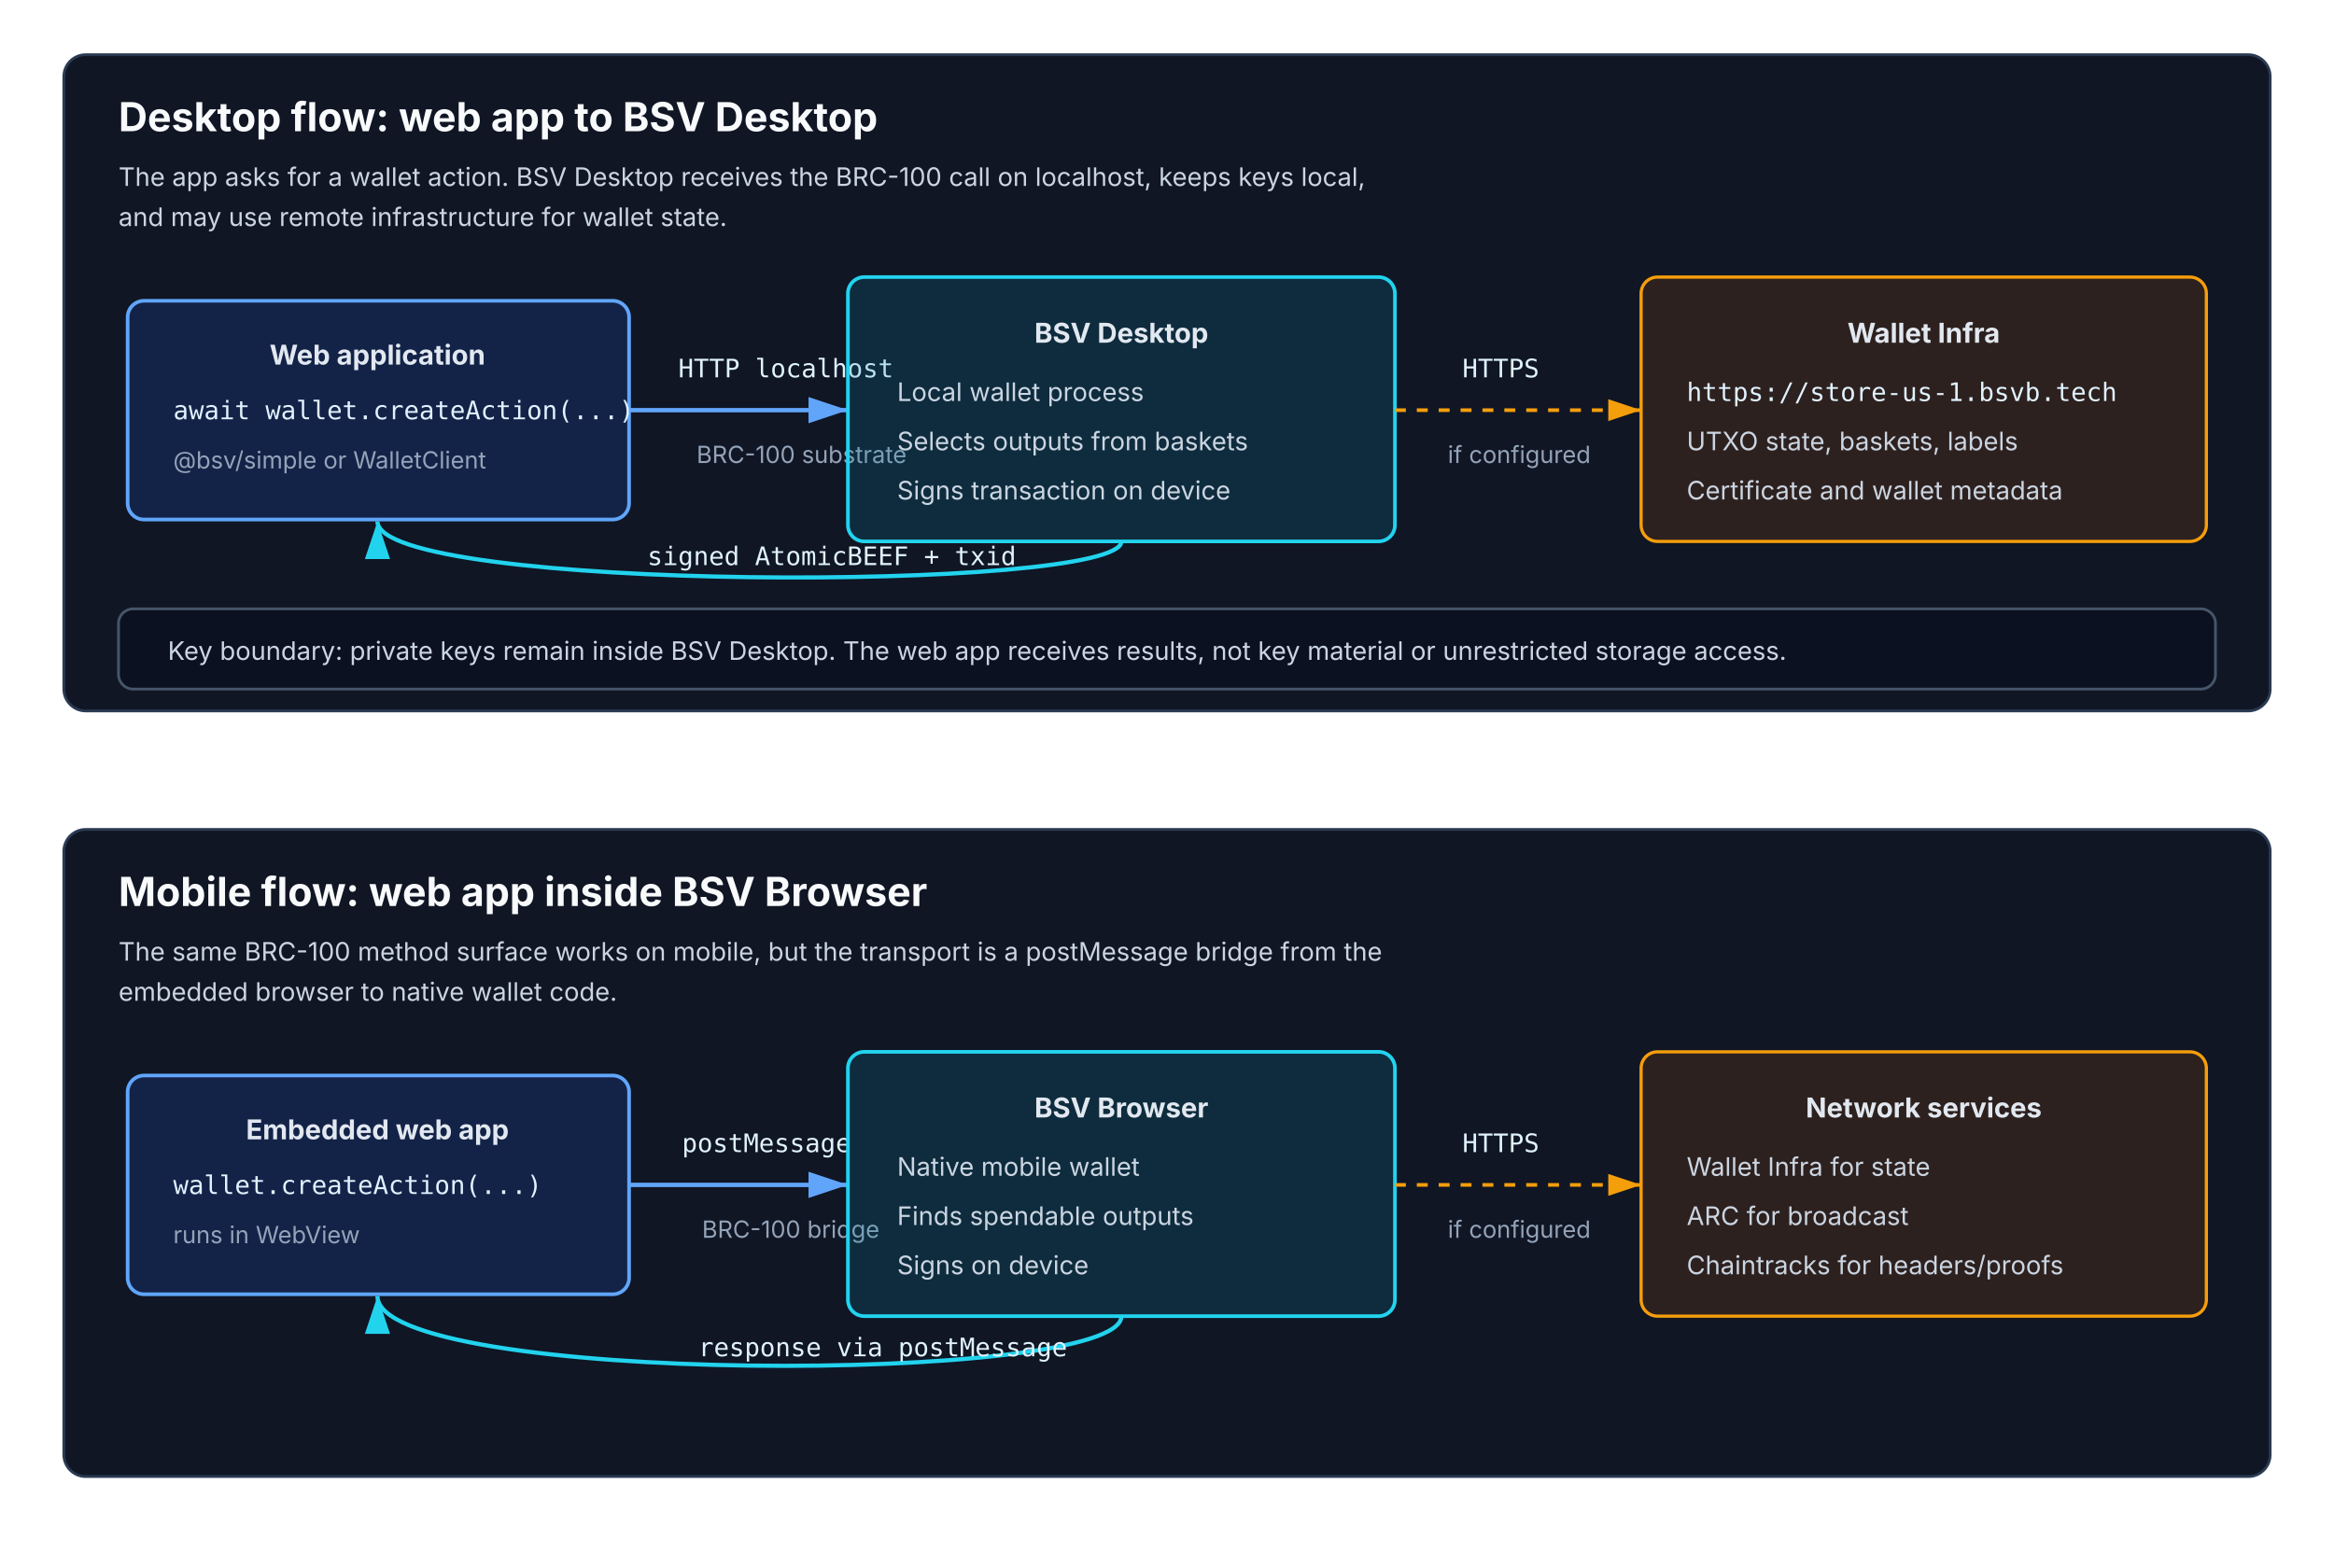
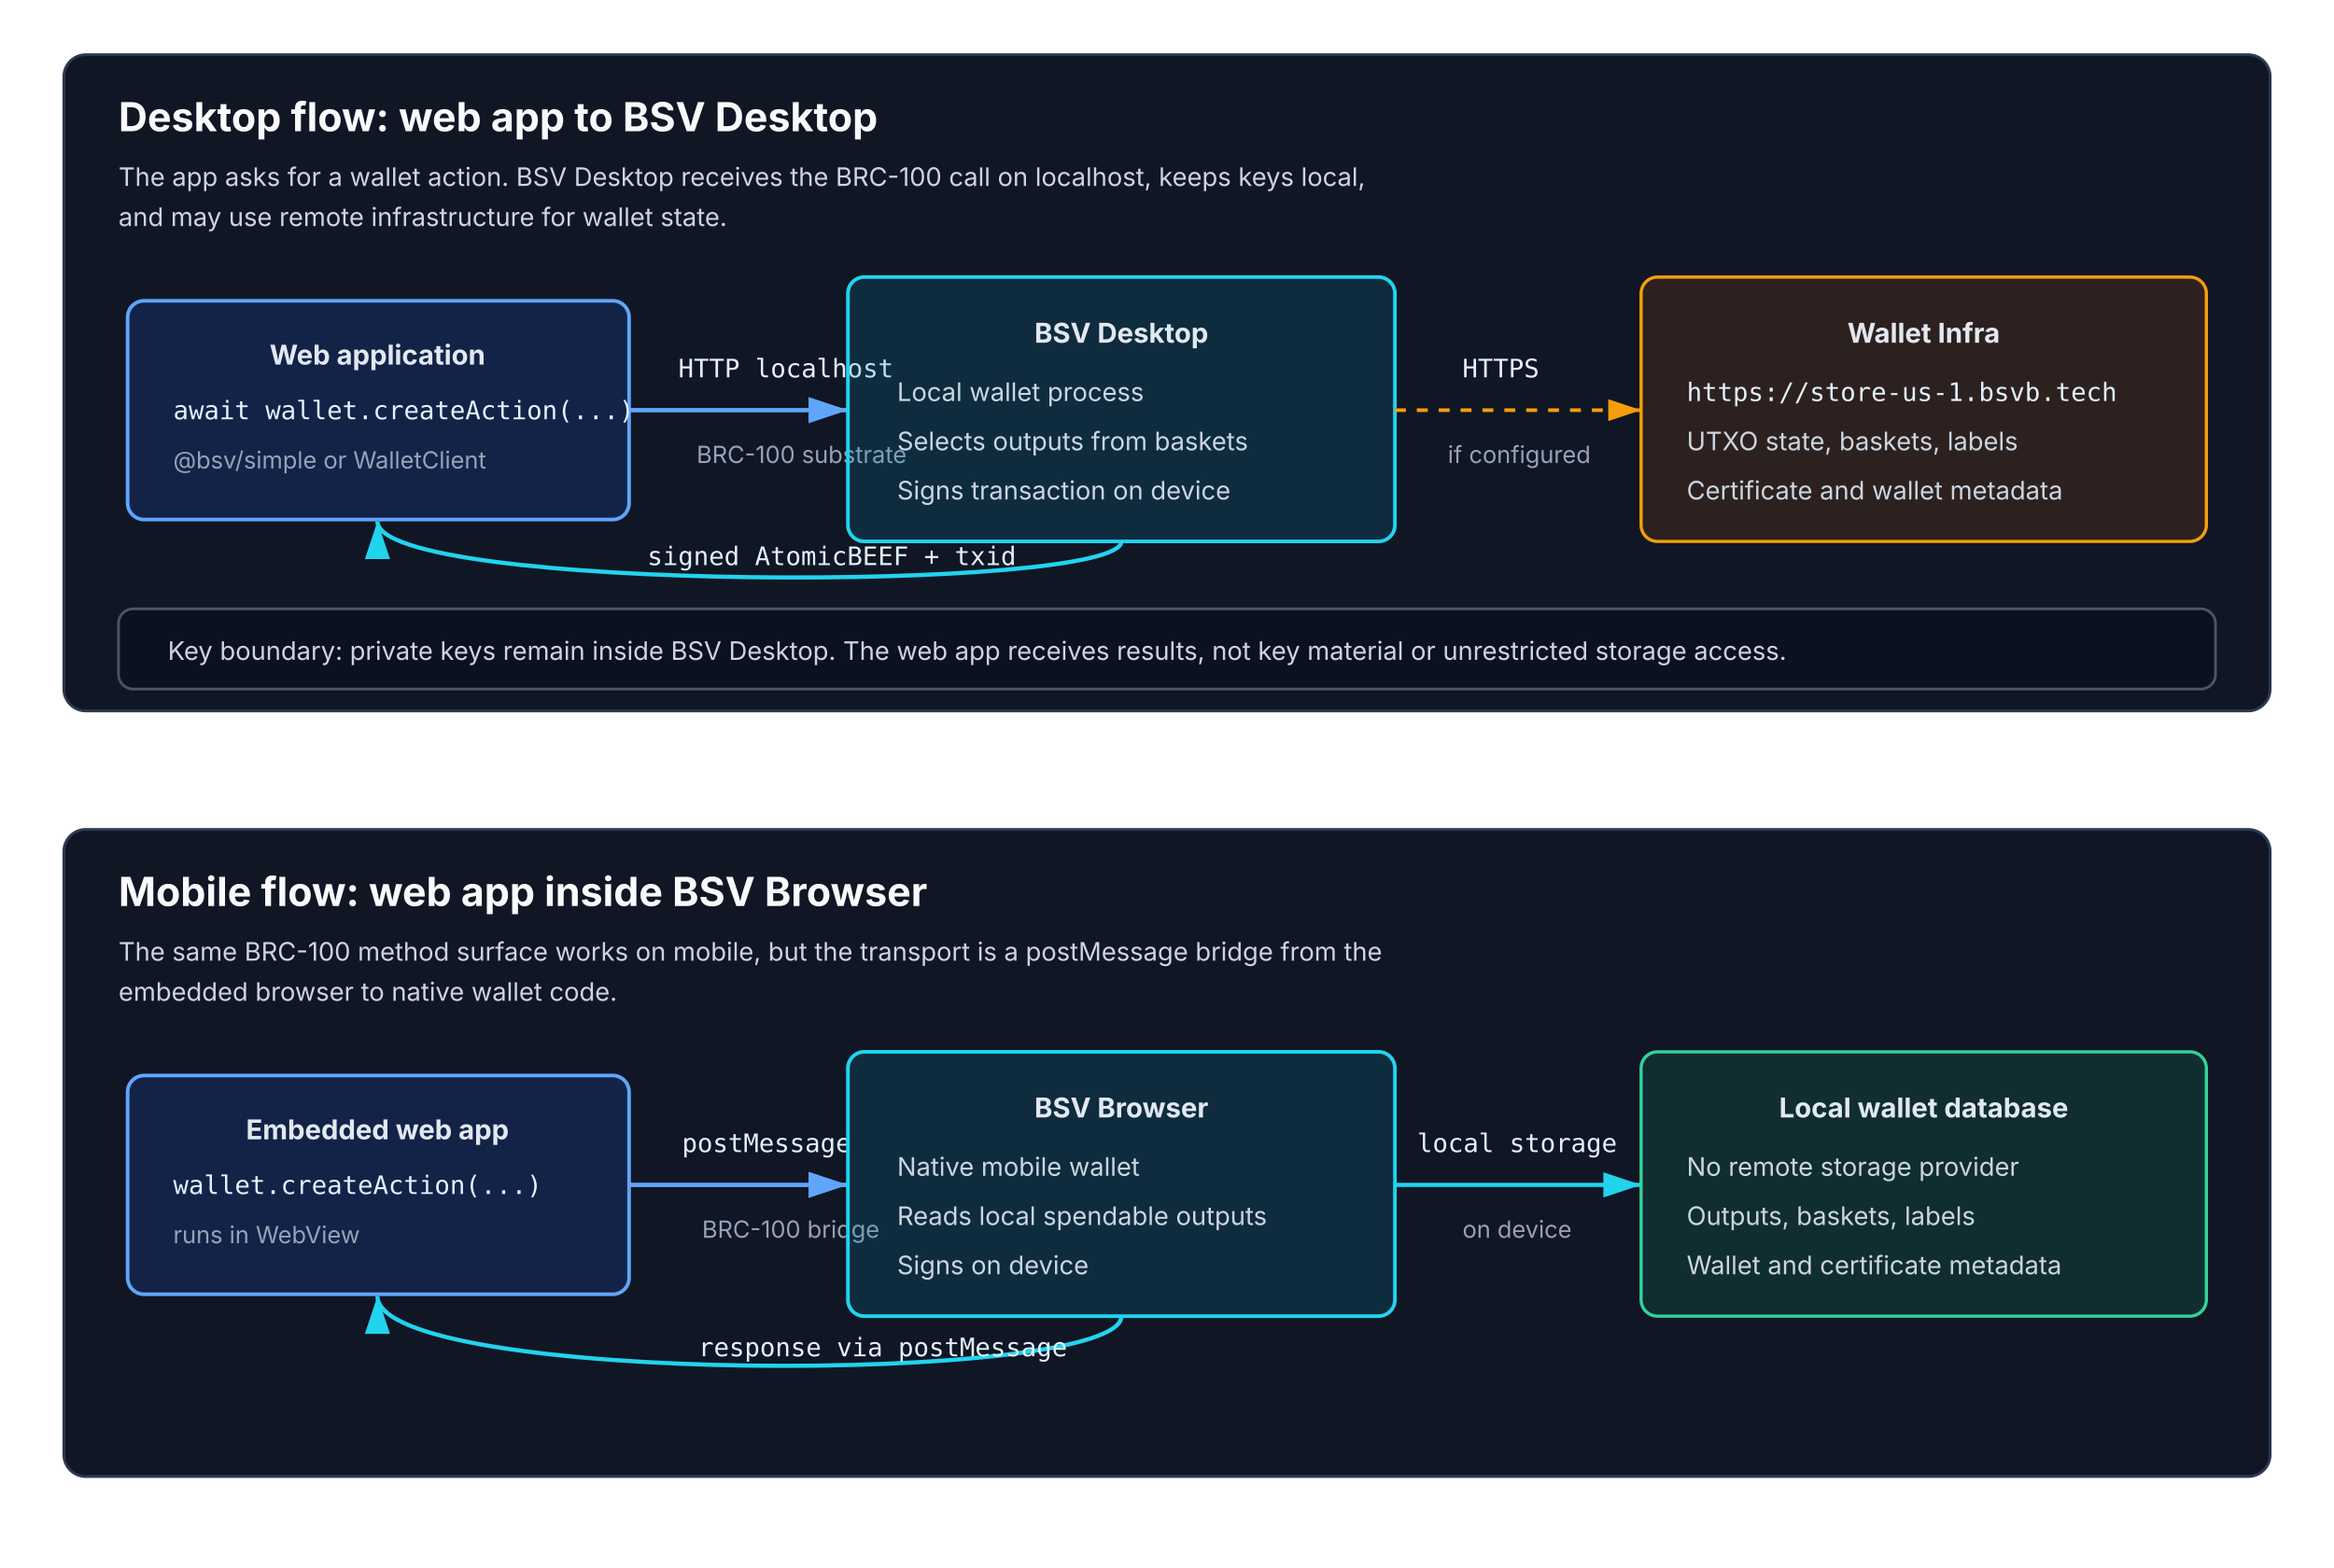
<svg xmlns="http://www.w3.org/2000/svg" viewBox="0 0 1280 860" role="img" aria-labelledby="title desc">
  <style>
    .panel { fill: #101624; stroke: #2a3a52; stroke-width: 1.5; }
    .panel-dark { fill: #0b1120; stroke: #475569; stroke-width: 1.5; }
    .box-strong { fill: rgba(37, 99, 235, 0.18); stroke: #60a5fa; stroke-width: 2; }
    .box-wallet { fill: rgba(8, 145, 178, 0.18); stroke: #22d3ee; stroke-width: 2; }
    .box-infra { fill: rgba(180, 83, 9, 0.18); stroke: #f59e0b; stroke-width: 1.75; }
+     .box-local { fill: rgba(16, 185, 129, 0.14); stroke: #34d399; stroke-width: 1.75; }
    .title { font: 700 22px ui-sans-serif, system-ui, -apple-system, sans-serif; fill: #f8fafc; }
    .subtitle { font: 700 15px ui-sans-serif, system-ui, -apple-system, sans-serif; fill: #e2e8f0; }
    .label { font: 14px ui-sans-serif, system-ui, -apple-system, sans-serif; fill: #cbd5e1; }
    .mono { font: 14px ui-monospace, "SF Mono", Menlo, monospace; fill: #e0f2fe; }
    .small { font: 13px ui-sans-serif, system-ui, -apple-system, sans-serif; fill: #94a3b8; }
    .arrow-blue { stroke: #60a5fa; stroke-width: 2.4; fill: none; marker-end: url(#arrow-blue); }
    .arrow-cyan { stroke: #22d3ee; stroke-width: 2.3; fill: none; marker-end: url(#arrow-cyan); }
    .arrow-gold { stroke: #f59e0b; stroke-width: 2; fill: none; marker-end: url(#arrow-gold); stroke-dasharray: 6 6; }
  </style>
  <defs>
    <marker id="arrow-blue" markerWidth="10" markerHeight="10" refX="9" refY="3" orient="auto">
      <path d="M0,0 L0,6 L9,3 z" fill="#60a5fa" />
    </marker>
    <marker id="arrow-cyan" markerWidth="10" markerHeight="10" refX="9" refY="3" orient="auto">
      <path d="M0,0 L0,6 L9,3 z" fill="#22d3ee" />
    </marker>
    <marker id="arrow-gold" markerWidth="10" markerHeight="10" refX="9" refY="3" orient="auto">
      <path d="M0,0 L0,6 L9,3 z" fill="#f59e0b" />
    </marker>
  </defs>
  <rect x="35" y="30" width="1210" height="360" rx="12" class="panel" />
  <text x="65" y="72" class="title">Desktop flow: web app to BSV Desktop</text>
  <text x="65" y="102" class="label">The app asks for a wallet action. BSV Desktop receives the BRC-100 call on localhost, keeps keys local,</text>
  <text x="65" y="124" class="label">and may use remote infrastructure for wallet state.</text>
  <rect x="70" y="165" width="275" height="120" rx="9" class="box-strong" />
  <text x="207" y="200" text-anchor="middle" class="subtitle">Web application</text>
  <text x="95" y="230" class="mono">await wallet.createAction(...)</text>
  <text x="95" y="257" class="small">@bsv/simple or WalletClient</text>
  <line x1="345" y1="225" x2="465" y2="225" class="arrow-blue" />
  <text x="372" y="207" class="mono">HTTP localhost</text>
  <text x="382" y="254" class="small">BRC-100 substrate</text>
  <rect x="465" y="152" width="300" height="145" rx="9" class="box-wallet" />
  <text x="615" y="188" text-anchor="middle" class="subtitle">BSV Desktop</text>
  <text x="492" y="220" class="label">Local wallet process</text>
  <text x="492" y="247" class="label">Selects outputs from baskets</text>
  <text x="492" y="274" class="label">Signs transaction on device</text>
  <line x1="765" y1="225" x2="900" y2="225" class="arrow-gold" />
  <text x="802" y="207" class="mono">HTTPS</text>
  <text x="794" y="254" class="small">if configured</text>
  <rect x="900" y="152" width="310" height="145" rx="9" class="box-infra" />
  <text x="1055" y="188" text-anchor="middle" class="subtitle">Wallet Infra</text>
  <text x="925" y="220" class="mono">https://store-us-1.bsvb.tech</text>
  <text x="925" y="247" class="label">UTXO state, baskets, labels</text>
  <text x="925" y="274" class="label">Certificate and wallet metadata</text>
  <path d="M615 297 C615 325, 207 325, 207 286" class="arrow-cyan" />
  <text x="355" y="310" class="mono">signed AtomicBEEF + txid</text>
  <rect x="65" y="334" width="1150" height="44" rx="8" class="panel-dark" />
  <text x="92" y="362" class="label">Key boundary: private keys remain inside BSV Desktop. The web app receives results, not key material or unrestricted storage access.</text>
  <rect x="35" y="455" width="1210" height="355" rx="12" class="panel" />
  <text x="65" y="497" class="title">Mobile flow: web app inside BSV Browser</text>
  <text x="65" y="527" class="label">The same BRC-100 method surface works on mobile, but the transport is a postMessage bridge from the</text>
  <text x="65" y="549" class="label">embedded browser to native wallet code.</text>
  <rect x="70" y="590" width="275" height="120" rx="9" class="box-strong" />
  <text x="207" y="625" text-anchor="middle" class="subtitle">Embedded web app</text>
  <text x="95" y="655" class="mono">wallet.createAction(...)</text>
  <text x="95" y="682" class="small">runs in WebView</text>
  <line x1="345" y1="650" x2="465" y2="650" class="arrow-blue" />
  <text x="374" y="632" class="mono">postMessage</text>
  <text x="385" y="679" class="small">BRC-100 bridge</text>
  <rect x="465" y="577" width="300" height="145" rx="9" class="box-wallet" />
  <text x="615" y="613" text-anchor="middle" class="subtitle">BSV Browser</text>
  <text x="492" y="645" class="label">Native mobile wallet</text>
-   <text x="492" y="672" class="label">Finds spendable outputs</text>
+   <text x="492" y="672" class="label">Reads local spendable outputs</text>
  <text x="492" y="699" class="label">Signs on device</text>
-   <line x1="765" y1="650" x2="900" y2="650" class="arrow-gold" />
-   <text x="802" y="632" class="mono">HTTPS</text>
-   <text x="794" y="679" class="small">if configured</text>
-   <rect x="900" y="577" width="310" height="145" rx="9" class="box-infra" />
-   <text x="1055" y="613" text-anchor="middle" class="subtitle">Network services</text>
-   <text x="925" y="645" class="label">Wallet Infra for state</text>
-   <text x="925" y="672" class="label">ARC for broadcast</text>
-   <text x="925" y="699" class="label">Chaintracks for headers/proofs</text>
+   <line x1="765" y1="650" x2="900" y2="650" class="arrow-cyan" />
+   <text x="832" y="632" text-anchor="middle" class="mono">local storage</text>
+   <text x="832" y="679" text-anchor="middle" class="small">on device</text>
+   <rect x="900" y="577" width="310" height="145" rx="9" class="box-local" />
+   <text x="1055" y="613" text-anchor="middle" class="subtitle">Local wallet database</text>
+   <text x="925" y="645" class="label">No remote storage provider</text>
+   <text x="925" y="672" class="label">Outputs, baskets, labels</text>
+   <text x="925" y="699" class="label">Wallet and certificate metadata</text>
  <path d="M615 722 C615 760, 207 760, 207 711" class="arrow-cyan" />
  <text x="383" y="744" class="mono">response via postMessage</text>
</svg>
